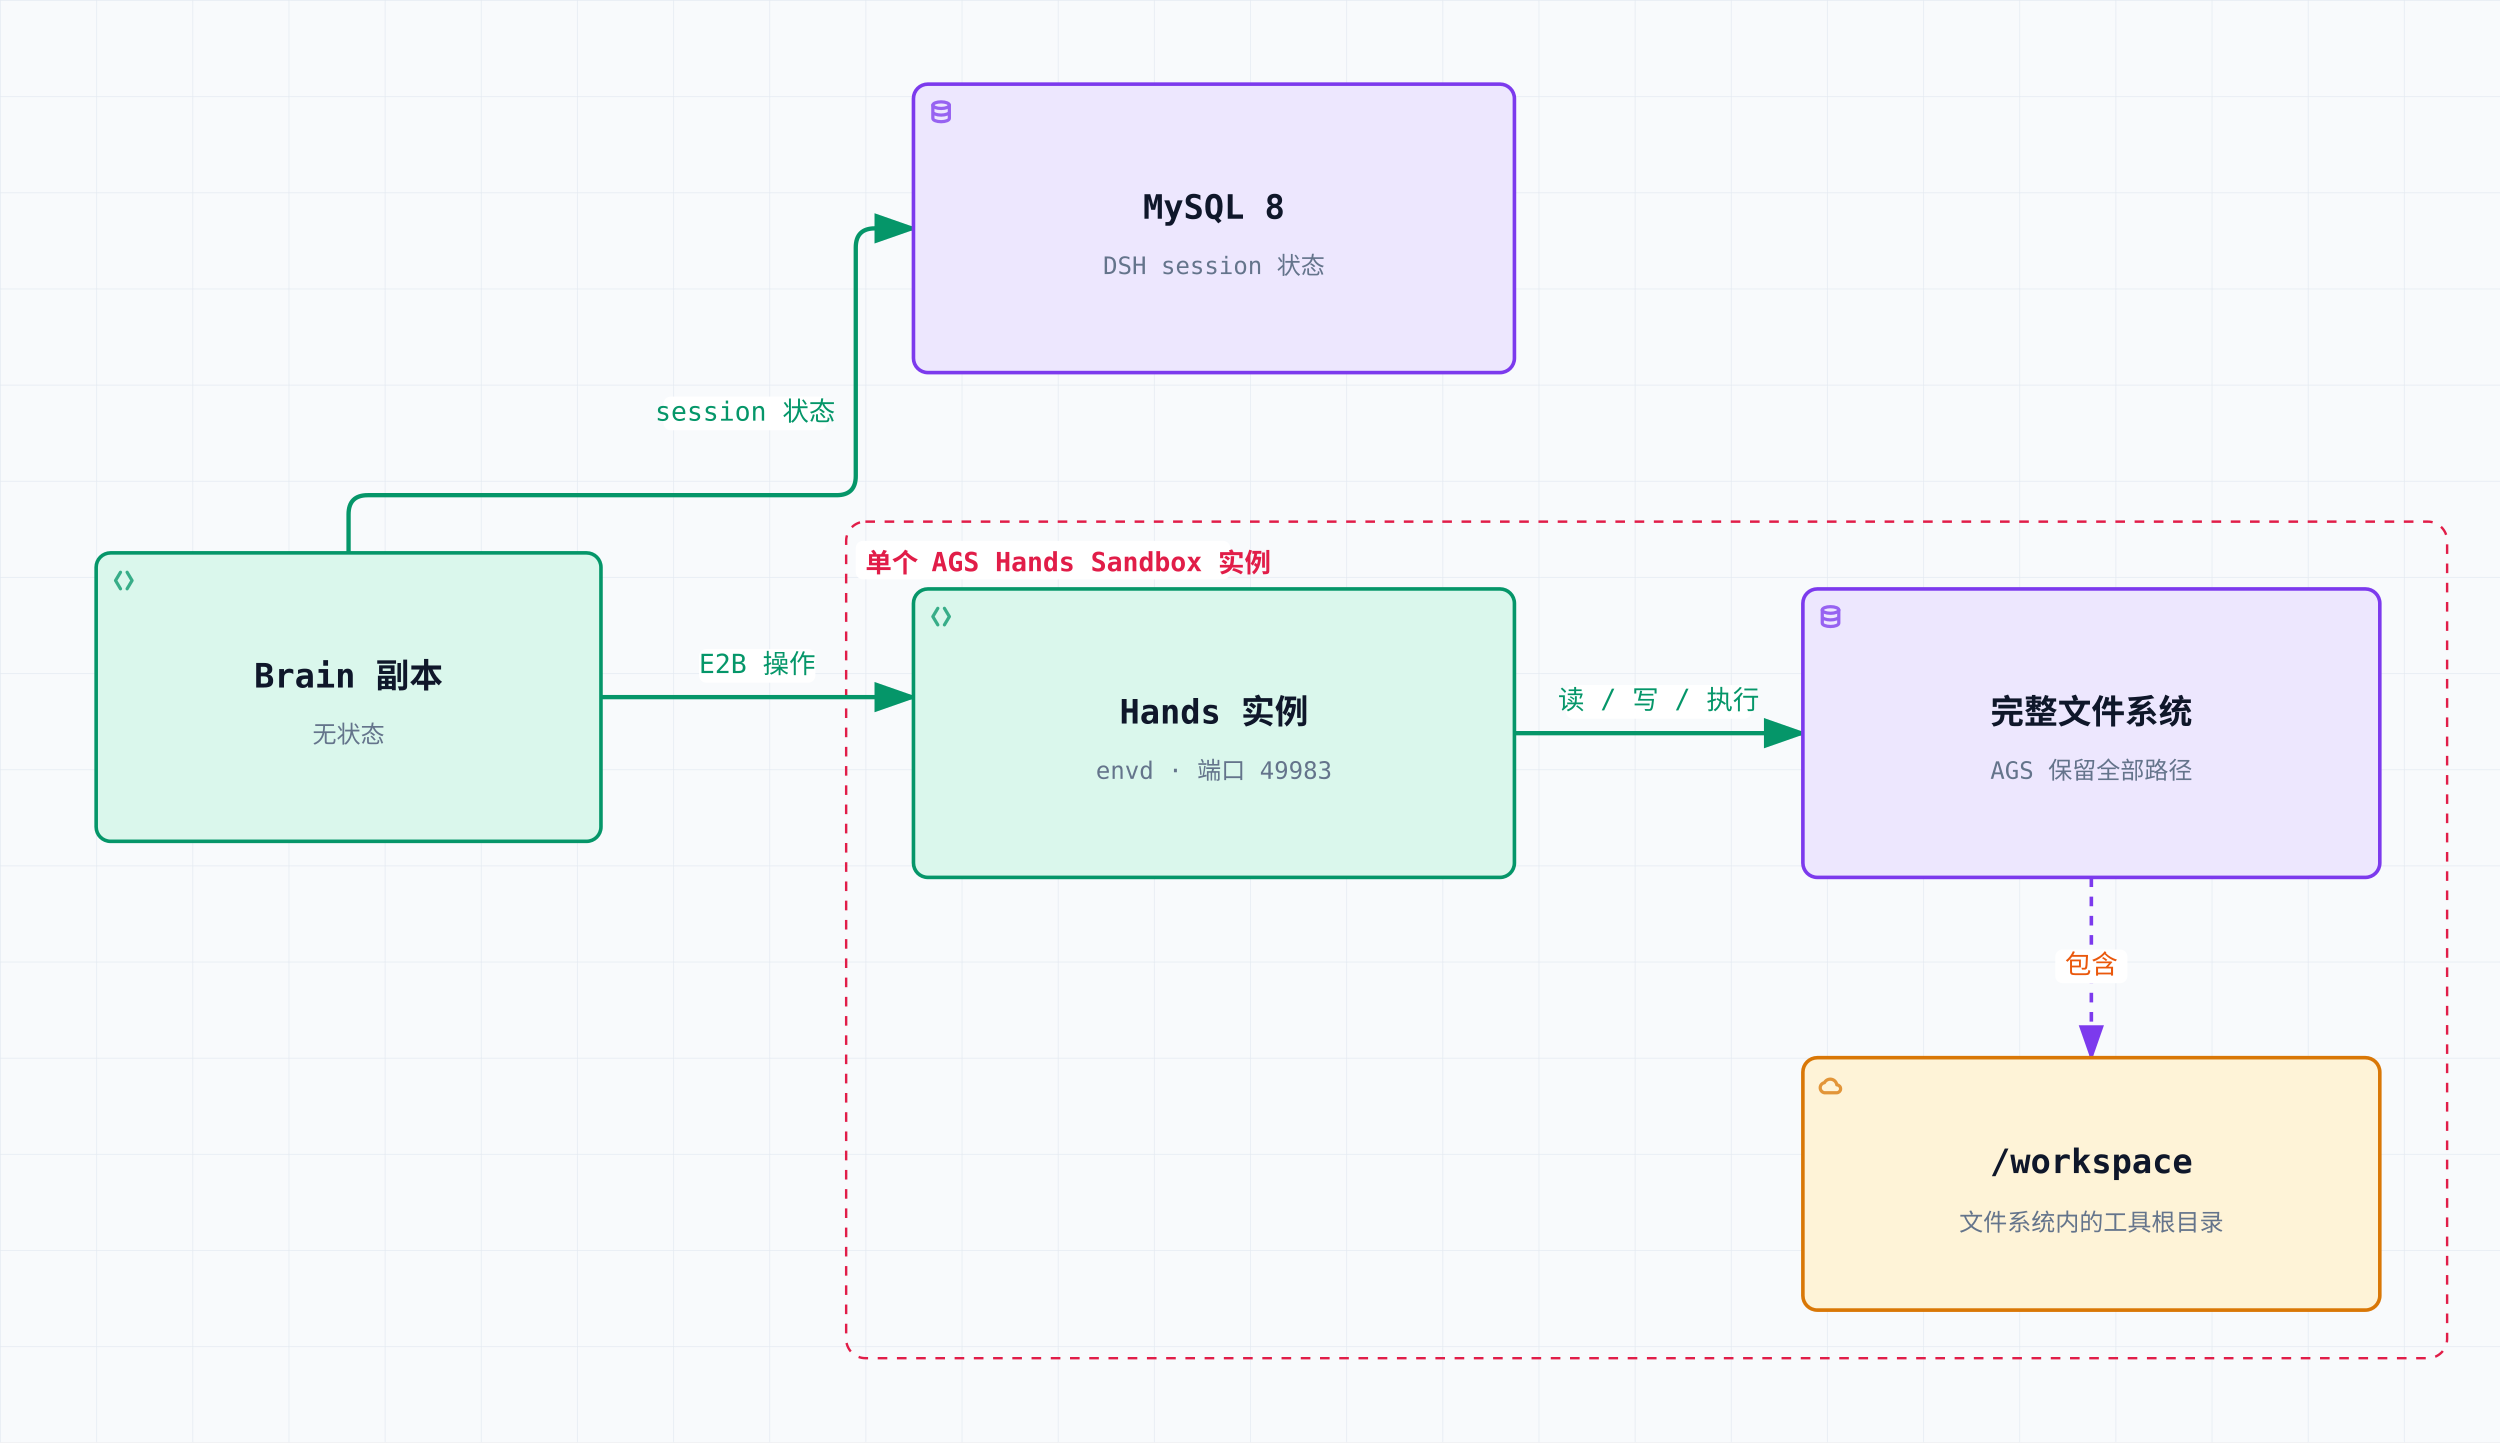
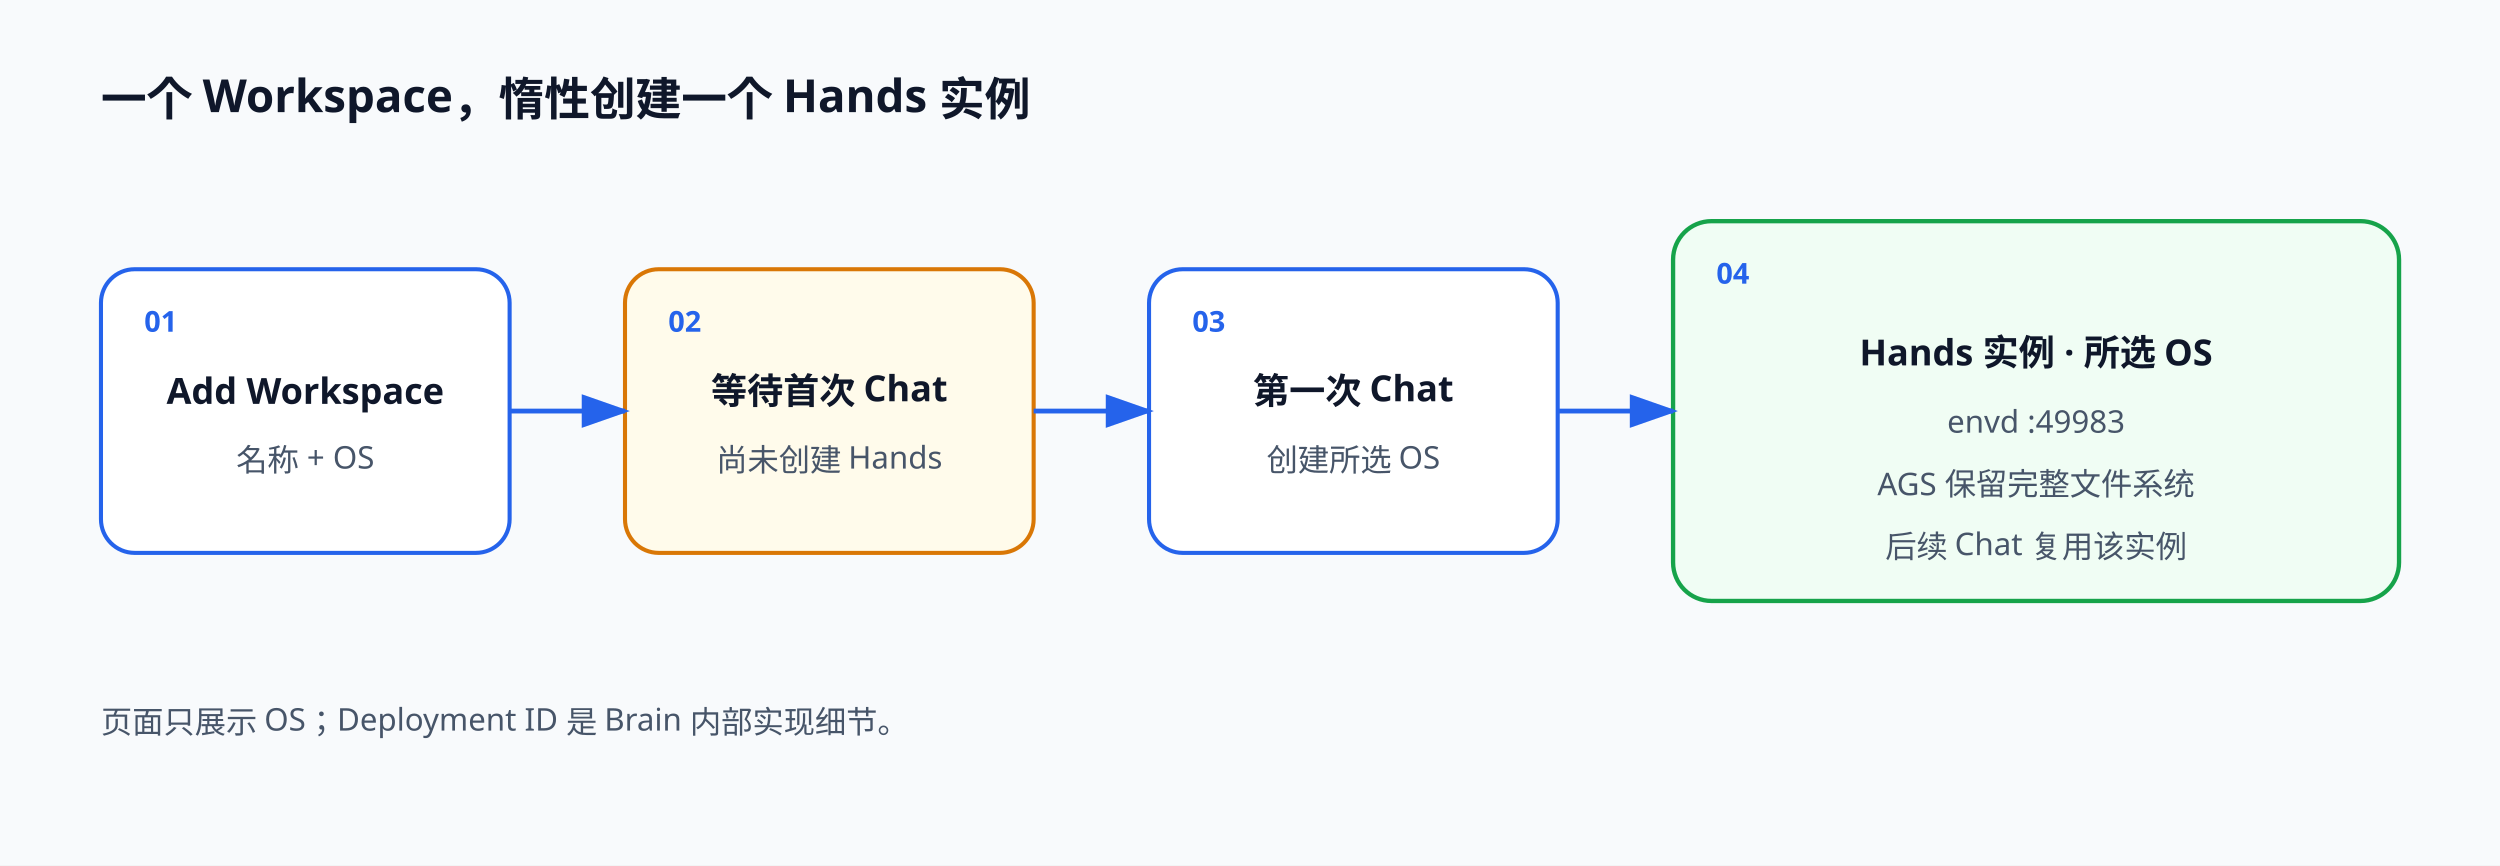
- <svg xmlns="http://www.w3.org/2000/svg" width="1040" height="600" data-theme="light" viewBox="0 0 1040 600" role="img" lang="zh-CN" aria-labelledby="archify-diagram-title archify-diagram-description" data-preset="classic" data-quality-profile="showcase">
-   <style>@font-face { font-family: 'JetBrains Mono'; font-weight: 400; src: local('JetBrains Mono'), local('JetBrainsMono-Regular'); }
- @font-face { font-family: 'JetBrains Mono'; font-weight: 500; src: local('JetBrains Mono'), local('JetBrainsMono-Regular'); }
- @font-face { font-family: 'JetBrains Mono'; font-weight: 600; src: local('JetBrains Mono'), local('JetBrainsMono-Regular'); }
- @font-face { font-family: 'JetBrains Mono'; font-weight: 700; src: local('JetBrains Mono'), local('JetBrainsMono-Regular'); }
- svg { font-family: 'JetBrains Mono', ui-monospace, SFMono-Regular, Menlo, Consolas, 'DejaVu Sans Mono', 'Liberation Mono', 'Noto Sans Mono CJK SC', 'PingFang SC', 'Hiragino Sans GB', 'Microsoft YaHei', monospace; }
- g[id^='node-'] text[data-detail='context'] { font-size: 10px; }
- g[data-edge-label] text { font-size: 11px; }
- .c-grid { stroke: #e2e8f0; fill: none; }
- .c-mask { fill: #ffffff; stroke: none; }
- .c-frontend { fill: #22d3ee; fill-opacity: 0.15; stroke: #0891b2; }
- .c-backend { fill: #34d399; fill-opacity: 0.18; stroke: #059669; }
- .c-database { fill: #a78bfa; fill-opacity: 0.20; stroke: #7c3aed; }
- .c-cloud { fill: #fbbf24; fill-opacity: 0.18; stroke: #d97706; }
- .c-security { fill: #fb7185; fill-opacity: 0.15; stroke: #e11d48; }
- .c-messagebus { fill: #fb923c; fill-opacity: 0.15; stroke: #ea580c; }
- .c-external { fill: #94a3b8; fill-opacity: 0.18; stroke: #64748b; }
- .c-security-group { fill: none; stroke: #e11d48; stroke-dasharray: 4 4; }
- .c-region { fill: #fbbf24; fill-opacity: 0.05; stroke: #d97706; stroke-dasharray: 8 4; }
- .t-primary { fill: #0f172a; }
- .t-muted { fill: #64748b; }
- .t-dim { fill: #94a3b8; }
- .t-frontend { fill: #0891b2; }
- .t-backend { fill: #059669; }
- .t-database { fill: #7c3aed; }
- .t-cloud { fill: #d97706; }
- .t-security { fill: #e11d48; }
- .t-messagebus { fill: #ea580c; }
- .t-external { fill: #64748b; }
- .a-default { stroke: #94a3b8; fill: none; }
- .a-emphasis { stroke: #059669; fill: none; }
- .a-security { stroke: #e11d48; fill: none; stroke-dasharray: 5 5; }
- .a-dashed { stroke: #7c3aed; fill: none; stroke-dasharray: 4 4; }
- .m-default { fill: #94a3b8; }
- .m-emphasis { fill: #059669; }
- .m-security { fill: #e11d48; }
- .m-dashed { fill: #7c3aed; }
- .semantic-sigil { fill: none; stroke-width: 1.35; stroke-linecap: round; stroke-linejoin: round; opacity: 0.76; }
- .semantic-sigil &gt; * { vector-effect: non-scaling-stroke; }
- .s-frontend { stroke: #0891b2; }
- .s-backend { stroke: #059669; }
- .s-database { stroke: #7c3aed; }
- .s-cloud { stroke: #d97706; }
- .s-security { stroke: #e11d48; }
- .s-messagebus { stroke: #ea580c; }
- .s-external { stroke: #64748b; }
- </style>
-   <rect fill="#f8fafc" width="1040" height="600" />
+ <svg xmlns="http://www.w3.org/2000/svg" width="1040" height="360" viewBox="0 0 1040 360" role="img" aria-labelledby="title desc">
  <defs>
-     <marker id="arrowhead" markerWidth="10" markerHeight="7" refX="9" refY="3.5" orient="auto">
-       <polygon points="0 0, 10 3.5, 0 7" class="m-default" />
+     <marker id="arrow" markerWidth="10" markerHeight="7" refX="9" refY="3.5" orient="auto">
+       <path d="M0 0L10 3.5L0 7Z" fill="#2563eb" />
    </marker>
-     <marker id="arrowhead-emphasis" markerWidth="10" markerHeight="7" refX="9" refY="3.5" orient="auto">
-       <polygon points="0 0, 10 3.5, 0 7" class="m-emphasis" />
-     </marker>
-     <marker id="arrowhead-security" markerWidth="10" markerHeight="7" refX="9" refY="3.5" orient="auto">
-       <polygon points="0 0, 10 3.5, 0 7" class="m-security" />
-     </marker>
-     <marker id="arrowhead-dashed" markerWidth="10" markerHeight="7" refX="9" refY="3.5" orient="auto">
-       <polygon points="0 0, 10 3.5, 0 7" class="m-dashed" />
-     </marker>
-     <pattern id="grid" width="40" height="40" patternUnits="userSpaceOnUse">
-       <path d="M 40 0 L 0 0 0 40" class="c-grid" stroke-width="0.5" />
-     </pattern>
+     <style>.bg{fill:#f8fafc}.card{fill:#fff;stroke:#2563eb;stroke-width:1.7}.wait{fill:#fffbeb;stroke:#d97706;stroke-width:1.7}.hands{fill:#f0fdf4;stroke:#16a34a;stroke-width:1.8}.title{font:700 19px ui-sans-serif,system-ui,sans-serif;fill:#0f172a}.step{font:700 12px ui-sans-serif,system-ui,sans-serif;fill:#2563eb}.label{font:600 15px ui-sans-serif,system-ui,sans-serif;fill:#0f172a}.sub{font:13px ui-sans-serif,system-ui,sans-serif;fill:#475569}.edge{fill:none;stroke:#2563eb;stroke-width:2;marker-end:url(#arrow)}</style>
  </defs>
-   <rect width="100%" height="100%" fill="url(#grid)" />
-   <rect data-graph-role="structural-frame" data-composition-frame-kind="security-group" data-composition-frame-id="0" data-composition-frame-label="单个 AGS Hands Sandbox 实例" x="352" y="217" width="666" height="348" rx="8" class="c-security-group" stroke-width="1" />
-   <path data-edge-from="brain" data-edge-to="mysql" data-edge-label="session 状态" data-edge-key="0" data-edge-id="brainToMysql" data-composition-points="145,230;145,206;356,206;356,95;380,95" d="M 145 230 L 145 214 Q 145 206 153 206 L 348 206 Q 356 206 356 198 L 356 103 Q 356 95 364 95 L 380 95" class="a-emphasis" stroke-width="1.8" marker-end="url(#arrowhead-emphasis)" />
-   <path data-edge-from="brain" data-edge-to="hands" data-edge-label="E2B 操作" data-edge-key="1" data-edge-id="brainToHands" data-composition-points="250,290;380,290" d="M 250 290 L 380 290" class="a-emphasis" stroke-width="1.8" marker-end="url(#arrowhead-emphasis)" />
-   <path data-edge-from="hands" data-edge-to="filesystem" data-edge-label="读 / 写 / 执行" data-edge-key="2" data-edge-id="handsToFilesystem" data-composition-points="630,305;750,305" d="M 630 305 L 750 305" class="a-emphasis" stroke-width="1.8" marker-end="url(#arrowhead-emphasis)" />
-   <path data-edge-from="filesystem" data-edge-to="workspace" data-edge-label="包含" data-edge-key="3" data-edge-id="filesystemContainsWorkspace" data-composition-points="870,365;870,440" d="M 870 365 L 870 440" class="a-dashed" stroke-width="1.5" marker-end="url(#arrowhead-dashed)" />
-   <g id="node-brain" data-node-id="brain" data-node-label="Brain 副本" data-node-kind="backend" data-node-sublabel="无状态" data-node-context="架构组件">
-     <rect x="40" y="230" width="210" height="120" rx="6" class="c-mask" />
-     <rect x="40" y="230" width="210" height="120" rx="6" class="c-backend" stroke-width="1.5" />
-     <g aria-hidden="true" data-semantic-sigil="backend" class="semantic-sigil s-backend" transform="translate(46 236) scale(0.6875)">
-       <path d="M6 3 3 8l3 5M10 3l3 5-3 5" />
-     </g>
-     <text data-node-label="" data-detail-anchor="" x="145" y="286" class="t-primary" font-size="14" font-weight="600" text-anchor="middle">Brain 副本</text>
-     <text data-detail="context" x="145" y="309" class="t-muted" font-size="12" text-anchor="middle">无状态</text>
-   </g>
-   <g id="node-mysql" data-node-id="mysql" data-node-label="MySQL 8" data-node-kind="database" data-node-sublabel="DSH session 状态" data-node-context="架构组件">
-     <rect x="380" y="35" width="250" height="120" rx="6" class="c-mask" />
-     <rect x="380" y="35" width="250" height="120" rx="6" class="c-database" stroke-width="1.5" />
-     <g aria-hidden="true" data-semantic-sigil="database" class="semantic-sigil s-database" transform="translate(386 41) scale(0.6875)">
-       <ellipse cx="8" cy="4" rx="5" ry="2" />
-       <path d="M3 4v8c0 1.1 2.2 2 5 2s5-.9 5-2V4M3 8c0 1.1 2.2 2 5 2s5-.9 5-2" />
-     </g>
-     <text data-node-label="" data-detail-anchor="" x="505" y="91" class="t-primary" font-size="14" font-weight="600" text-anchor="middle">MySQL 8</text>
-     <text data-detail="context" x="505" y="114" class="t-muted" font-size="12" text-anchor="middle">DSH session 状态</text>
-   </g>
-   <g id="node-hands" data-node-id="hands" data-node-label="Hands 实例" data-node-kind="backend" data-node-sublabel="envd · 端口 49983" data-node-context="单个 AGS Hands Sandbox 实例">
-     <rect x="380" y="245" width="250" height="120" rx="6" class="c-mask" />
-     <rect x="380" y="245" width="250" height="120" rx="6" class="c-backend" stroke-width="1.5" />
-     <g aria-hidden="true" data-semantic-sigil="backend" class="semantic-sigil s-backend" transform="translate(386 251) scale(0.6875)">
-       <path d="M6 3 3 8l3 5M10 3l3 5-3 5" />
-     </g>
-     <text data-node-label="" data-detail-anchor="" x="505" y="301" class="t-primary" font-size="14" font-weight="600" text-anchor="middle">Hands 实例</text>
-     <text data-detail="context" x="505" y="324" class="t-muted" font-size="12" text-anchor="middle">envd · 端口 49983</text>
-   </g>
-   <g id="node-filesystem" data-node-id="filesystem" data-node-label="完整文件系统" data-node-kind="database" data-node-sublabel="AGS 保留全部路径" data-node-context="单个 AGS Hands Sandbox 实例">
-     <rect x="750" y="245" width="240" height="120" rx="6" class="c-mask" />
-     <rect x="750" y="245" width="240" height="120" rx="6" class="c-database" stroke-width="1.5" />
-     <g aria-hidden="true" data-semantic-sigil="database" class="semantic-sigil s-database" transform="translate(756 251) scale(0.6875)">
-       <ellipse cx="8" cy="4" rx="5" ry="2" />
-       <path d="M3 4v8c0 1.1 2.2 2 5 2s5-.9 5-2V4M3 8c0 1.1 2.2 2 5 2s5-.9 5-2" />
-     </g>
-     <text data-node-label="" data-detail-anchor="" x="870" y="301" class="t-primary" font-size="14" font-weight="600" text-anchor="middle">完整文件系统</text>
-     <text data-detail="context" x="870" y="324" class="t-muted" font-size="12" text-anchor="middle">AGS 保留全部路径</text>
-   </g>
-   <g id="node-workspace" data-node-id="workspace" data-node-label="/workspace" data-node-kind="cloud" data-node-sublabel="文件系统内的工具根目录" data-node-context="单个 AGS Hands Sandbox 实例">
-     <rect x="750" y="440" width="240" height="105" rx="6" class="c-mask" />
-     <rect x="750" y="440" width="240" height="105" rx="6" class="c-cloud" stroke-width="1.5" />
-     <g aria-hidden="true" data-semantic-sigil="cloud" class="semantic-sigil s-cloud" transform="translate(756 446) scale(0.6875)">
-       <path d="M4.3 12.5h7.3a2.4 2.4 0 0 0 .2-4.8 4 4 0 0 0-7.5-1.3A3.1 3.1 0 0 0 4.3 12.5Z" />
-     </g>
-     <text data-node-label="" data-detail-anchor="" x="870" y="488" class="t-primary" font-size="14" font-weight="600" text-anchor="middle">/workspace</text>
-     <text data-detail="context" x="870" y="512" class="t-muted" font-size="12" text-anchor="middle">文件系统内的工具根目录</text>
-   </g>
-   <g data-detail="context" data-edge-from="brain" data-edge-to="mysql" data-edge-label="session 状态" data-edge-key="0" data-edge-id="brainToMysql">
-     <rect x="276" y="165" width="68" height="14" rx="3" class="c-mask" />
-     <text x="310" y="175" class="t-backend" font-size="11" text-anchor="middle">session 状态</text>
-   </g>
-   <g data-detail="context" data-edge-from="brain" data-edge-to="hands" data-edge-label="E2B 操作" data-edge-key="1" data-edge-id="brainToHands">
-     <rect x="290.8" y="270" width="48.4" height="14" rx="3" class="c-mask" />
-     <text x="315" y="280" class="t-backend" font-size="11" text-anchor="middle">E2B 操作</text>
-   </g>
-   <g data-detail="context" data-edge-from="hands" data-edge-to="filesystem" data-edge-label="读 / 写 / 执行" data-edge-key="2" data-edge-id="handsToFilesystem">
-     <rect x="651.4" y="285" width="77.2" height="14" rx="3" class="c-mask" />
-     <text x="690" y="295" class="t-backend" font-size="11" text-anchor="middle">读 / 写 / 执行</text>
-   </g>
-   <g data-detail="context" data-edge-from="filesystem" data-edge-to="workspace" data-edge-label="包含" data-edge-key="3" data-edge-id="filesystemContainsWorkspace">
-     <rect x="855" y="395" width="30" height="14" rx="3" class="c-mask" />
-     <text x="870" y="405" class="t-messagebus" font-size="11" text-anchor="middle">包含</text>
-   </g>
-   <g data-graph-role="structural-frame-label" data-composition-frame-id="0" data-composition-frame-kind="security-group" data-composition-frame-label="单个 AGS Hands Sandbox 实例">
-     <rect data-graph-role="structural-frame-label-mask" x="356" y="225" width="155.8" height="16" rx="3" class="c-mask" />
-     <text data-boundary-label="" x="360" y="238" class="t-security" font-size="11" font-weight="600">单个 AGS Hands Sandbox 实例</text>
-   </g>
+   <rect width="1040" height="360" class="bg" />
+   <text x="42" y="48" class="title">一个 Workspace，惰性创建一个 Hands 实例</text>
+   <rect x="42" y="112" width="170" height="118" rx="14" class="card" />
+   <text x="60" y="138" class="step">01</text>
+   <text x="127" y="168" text-anchor="middle" class="label">Add Workspace</text>
+   <text x="127" y="196" text-anchor="middle" class="sub">名称 + OS</text>
+   <rect x="260" y="112" width="170" height="118" rx="14" class="wait" />
+   <text x="278" y="138" class="step">02</text>
+   <text x="345" y="168" text-anchor="middle" class="label">等待首次 Chat</text>
+   <text x="345" y="196" text-anchor="middle" class="sub">尚未创建 Hands</text>
+   <rect x="478" y="112" width="170" height="118" rx="14" class="card" />
+   <text x="496" y="138" class="step">03</text>
+   <text x="563" y="168" text-anchor="middle" class="label">第一次 Chat</text>
+   <text x="563" y="196" text-anchor="middle" class="sub">创建所选 OS</text>
+   <rect x="696" y="92" width="302" height="158" rx="16" class="hands" />
+   <text x="714" y="118" class="step">04</text>
+   <text x="847" y="152" text-anchor="middle" class="label">Hands 实例 · 所选 OS</text>
+   <text x="847" y="180" text-anchor="middle" class="sub">envd :49983</text>
+   <text x="847" y="206" text-anchor="middle" class="sub">AGS 保留完整文件系统</text>
+   <text x="847" y="232" text-anchor="middle" class="sub">后续 Chat 复用该实例</text>
+   <path d="M212 171H260" class="edge" />
+   <path d="M430 171H478" class="edge" />
+   <path d="M648 171H696" class="edge" />
+   <text x="42" y="305" class="sub">页面只展示 OS；Deployment ID 是 Brain 内部实现细节。</text>
</svg>
